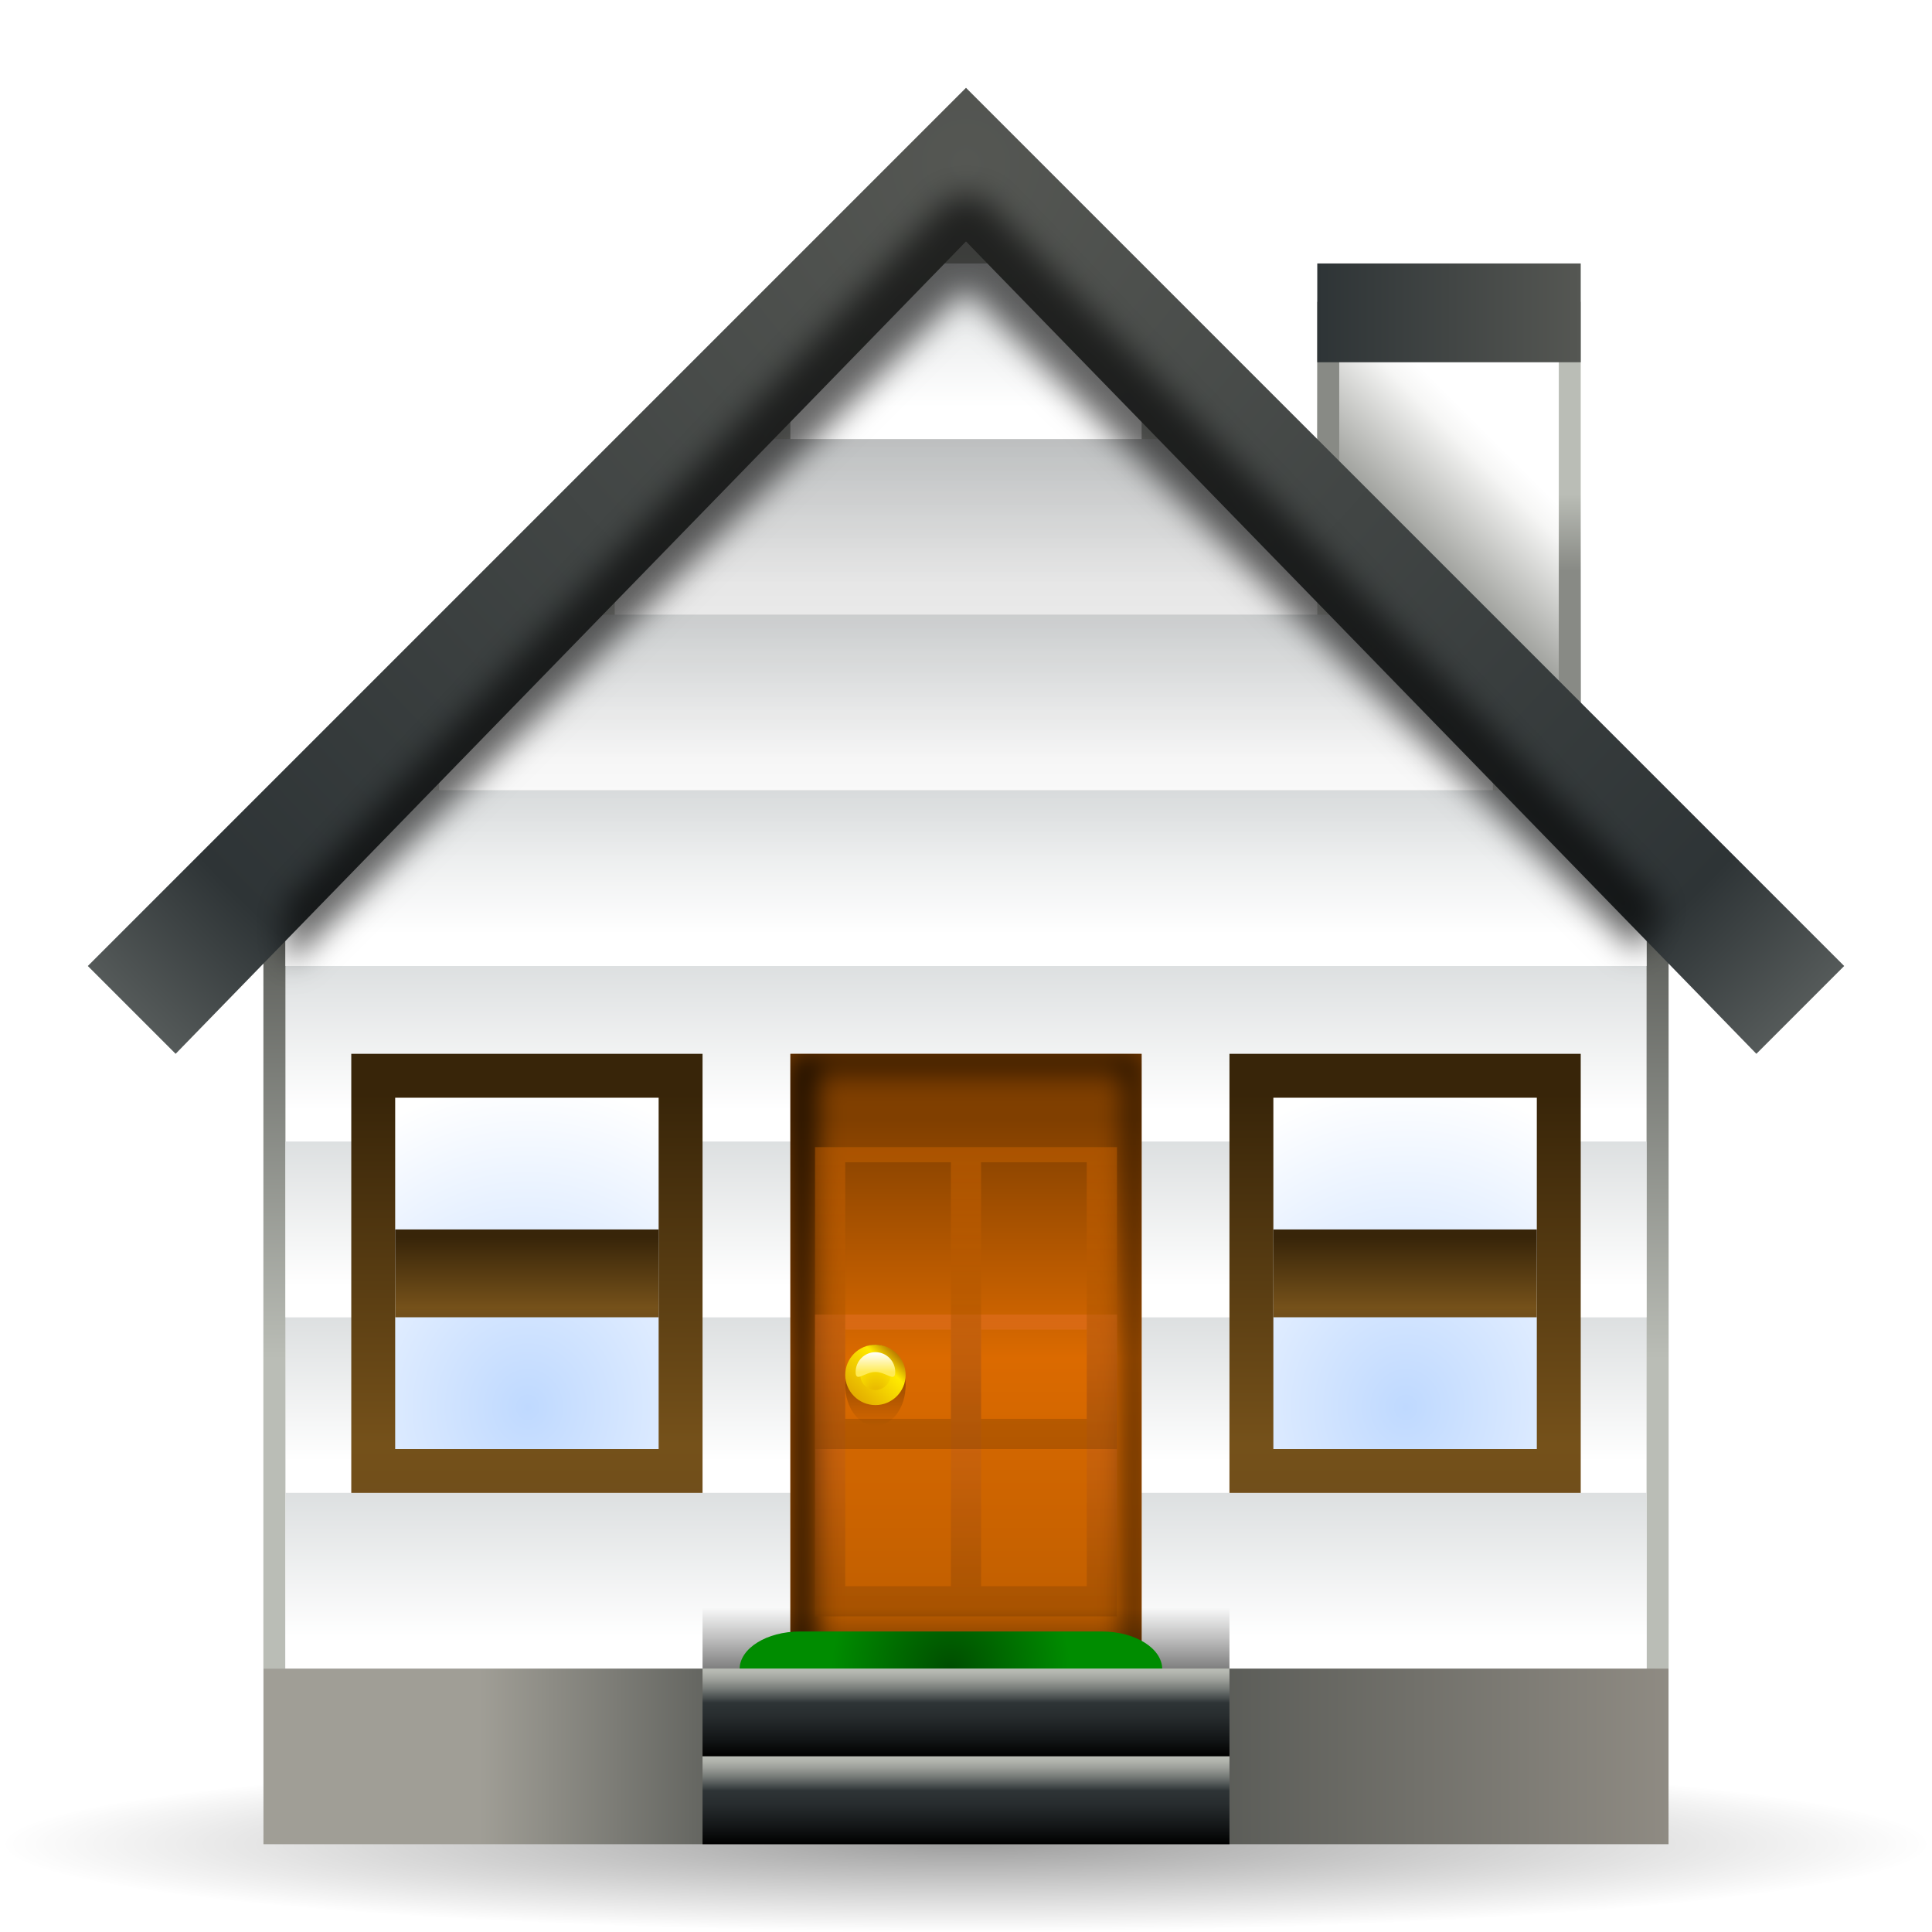
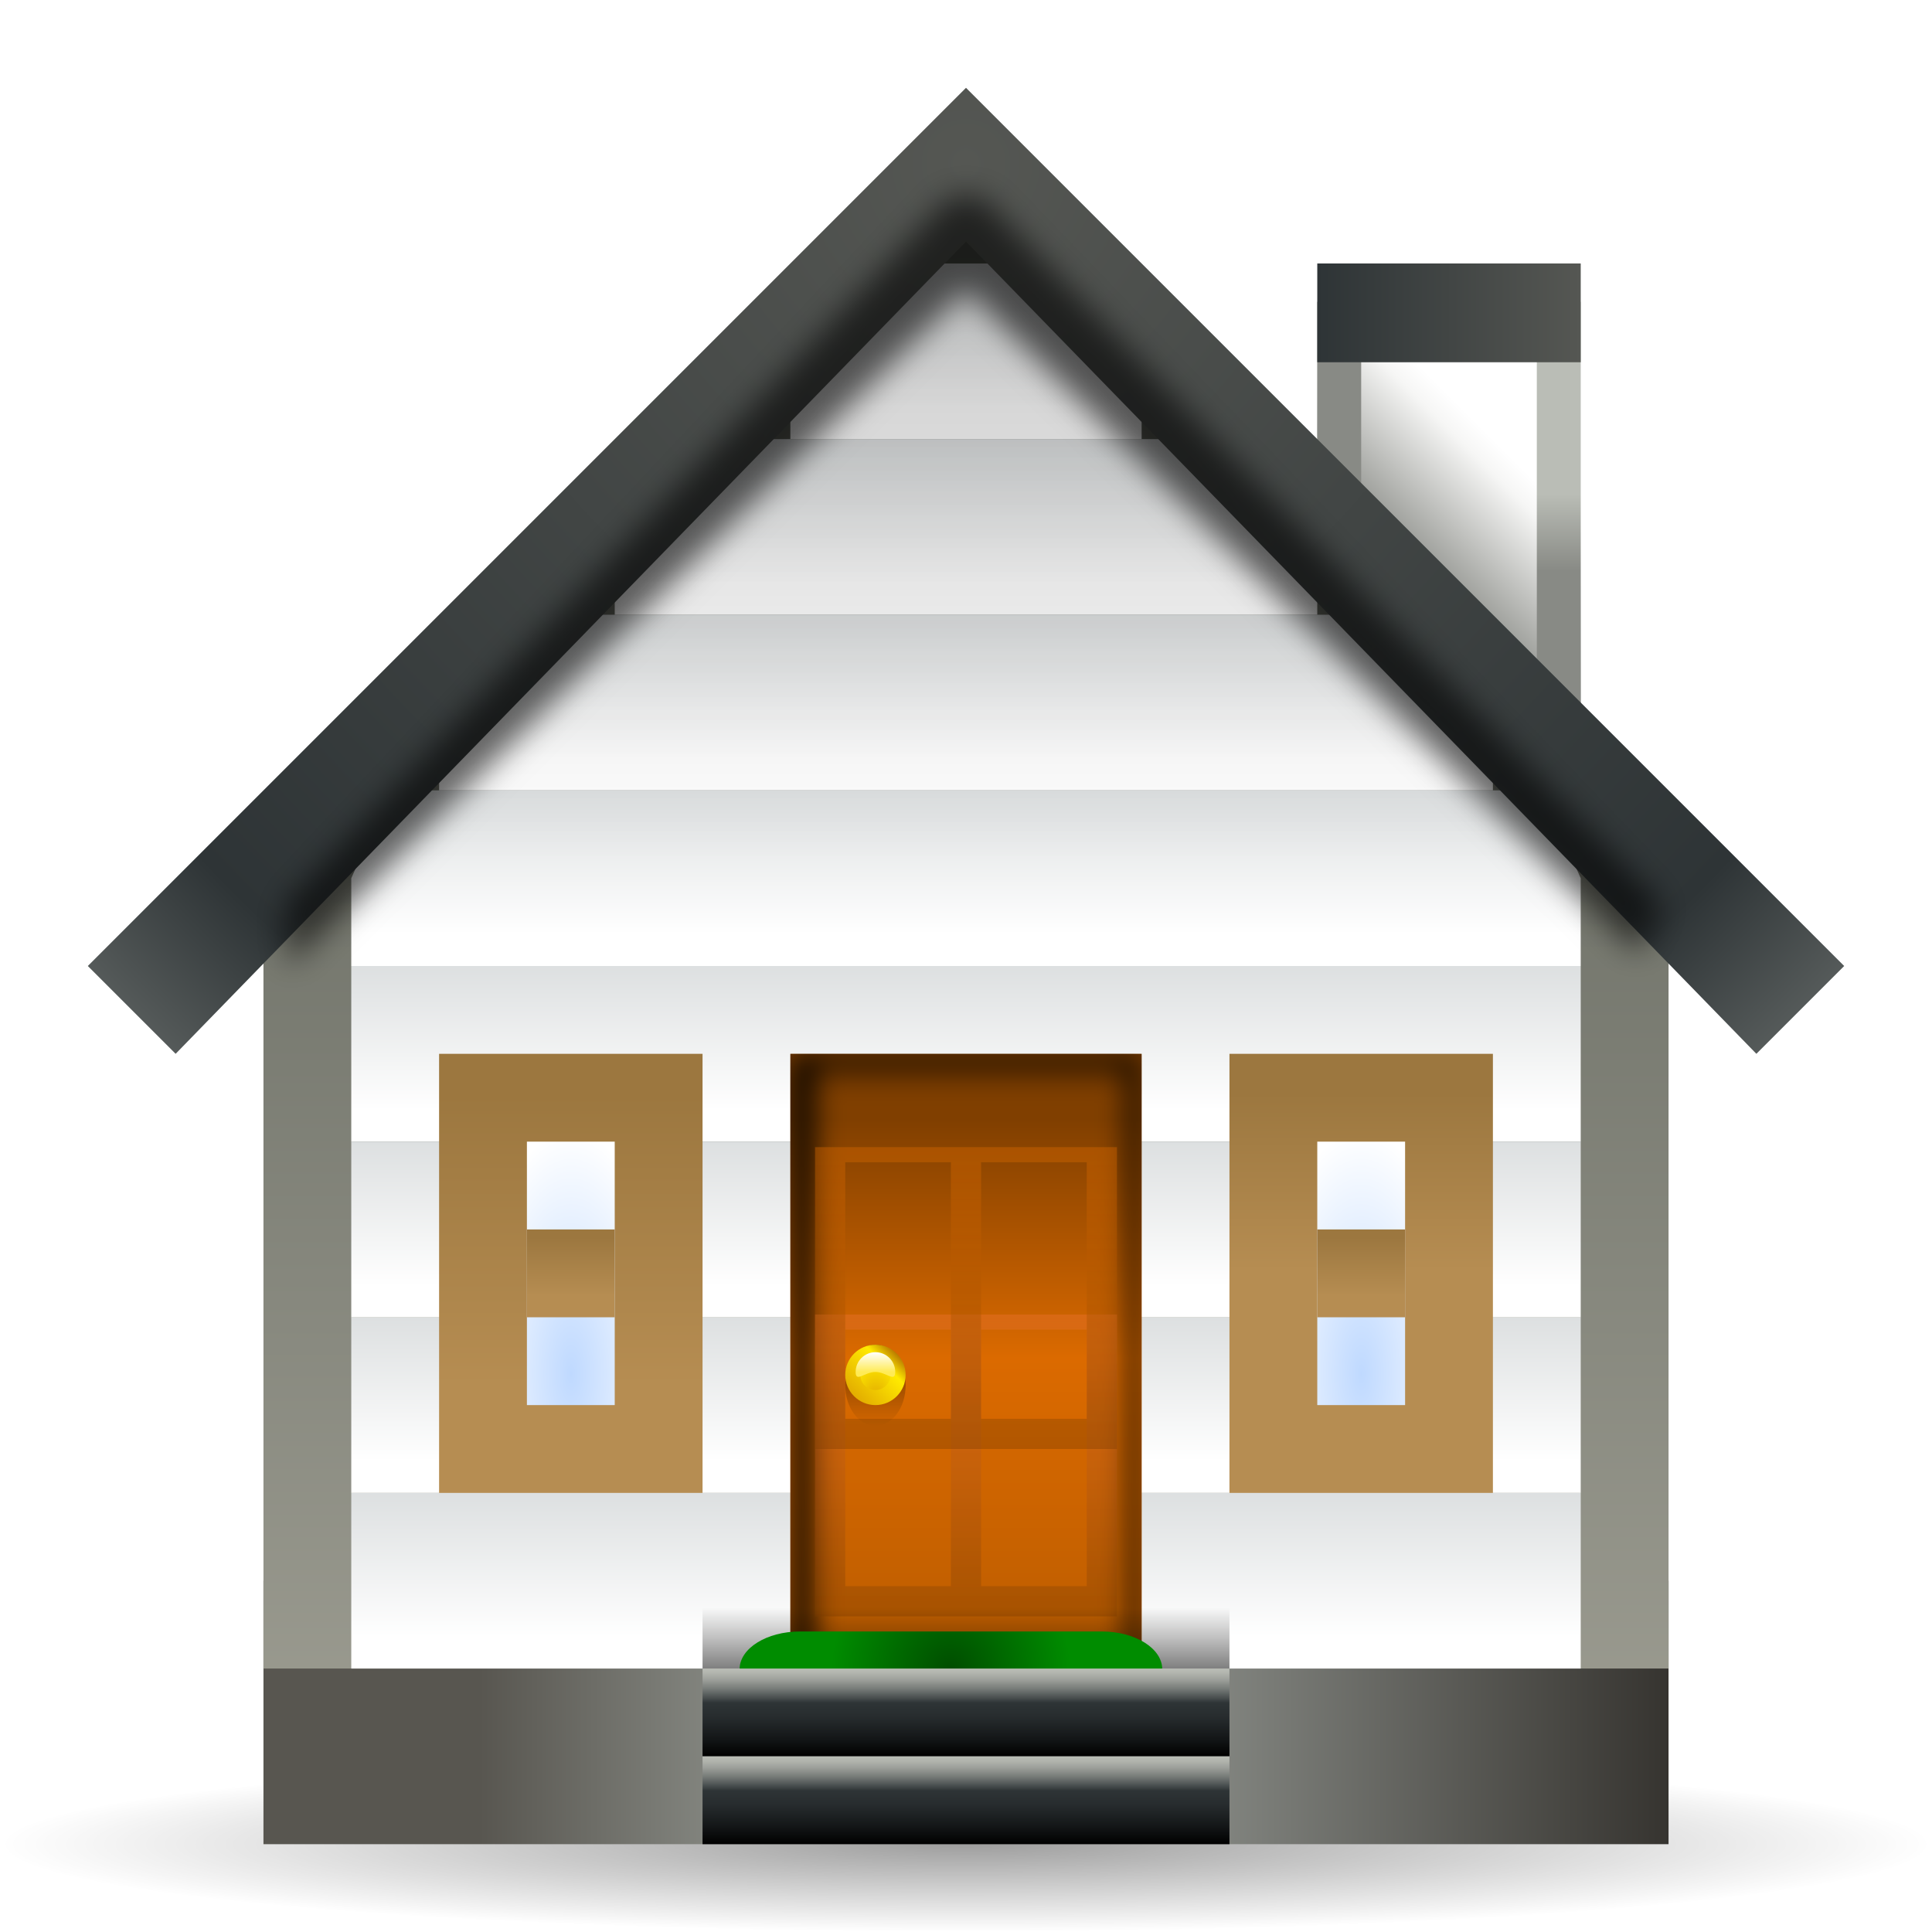
<svg xmlns="http://www.w3.org/2000/svg" xmlns:xlink="http://www.w3.org/1999/xlink" width="88" height="88" id="svg2537" version="1.0">
  <defs id="defs2539">
+     <linearGradient id="linearGradient4739" gradientUnits="userSpaceOnUse" x1="95.5" y1="-22.167" x2="95.5" y2="19.833">
+       <stop offset="0.006" style="stop-color:#9c773f;stop-opacity:1;" id="stop4741" />
+       <stop offset="0.449" style="stop-color:#b68d52;stop-opacity:1;" id="stop4743" />
+     </linearGradient>
+     <linearGradient xlink:href="#linearGradient4739" id="linearGradient4745" gradientUnits="userSpaceOnUse" gradientTransform="matrix(0.8333333,0,0,1,-30.91905,72.5)" x1="31.5" y1="-22.167" x2="31.5" y2="19.833" />
    <radialGradient xlink:href="#linearGradient3291" id="radialGradient1880" gradientUnits="userSpaceOnUse" gradientTransform="matrix(0.688444,0,0,6.2585757e-2,1.25e-5,76.75821)" cx="63.912" cy="115.709" fx="63.912" fy="115.709" r="63.912" />
    <linearGradient y2="19.5" x2="63.501" y1="23.5" x1="63.501" gradientUnits="userSpaceOnUse" id="linearGradient15212">
      <stop id="stop15214" style="stop-color:#000000" offset="0" />
      <stop id="stop15216" style="stop-color:#131617" offset="0.199" />
      <stop id="stop15218" style="stop-color:#272C2E" offset="0.451" />
      <stop id="stop15220" style="stop-color:#2E3436" offset="0.61" />
      <stop id="stop15222" style="stop-color:#414748" offset="0.649" />
      <stop id="stop15224" style="stop-color:#757A77" offset="0.766" />
      <stop id="stop15226" style="stop-color:#9B9E99" offset="0.867" />
      <stop id="stop15228" style="stop-color:#B2B5AE" offset="0.949" />
      <stop id="stop15230" style="stop-color:#BABDB6" offset="1" />
    </linearGradient>
    <radialGradient gradientUnits="userSpaceOnUse" gradientTransform="matrix(0.8982,0,0,0.9091,0.5883,0.2105)" r="20.351" cy="-3.394" cx="34.463" id="radialGradient14444">
      <stop id="stop14446" style="stop-color:#BFD9FF" offset="0" />
      <stop id="stop14448" style="stop-color:#FFFFFF" offset="1" />
    </radialGradient>
    <linearGradient y2="19.833" x2="95.5" y1="-22.167" x1="95.5" gradientUnits="userSpaceOnUse" id="linearGradient13674">
      <stop id="stop13676" style="stop-color:#382509" offset="0.006" />
      <stop id="stop13678" style="stop-color:#75511A" offset="0.538" />
      <stop id="stop13680" style="stop-color:#57401E" offset="1" />
    </linearGradient>
    <linearGradient y2="6.949" x2="63.501" y1="15.843" x1="63.501" gradientUnits="userSpaceOnUse" id="linearGradient10239">
      <stop id="stop10241" style="stop-color:#FFFFFF" offset="0.2" />
      <stop id="stop10243" style="stop-color:#daddde;stop-opacity:1;" offset="1" />
    </linearGradient>
    <linearGradient id="linearGradient3291">
      <stop style="stop-color:black;stop-opacity:1" offset="0" id="stop3293" />
      <stop style="stop-color:black;stop-opacity:0" offset="1" id="stop3295" />
    </linearGradient>
    <radialGradient id="polygon20640_1_" cx="63.5" cy="-88.5" r="106" gradientUnits="userSpaceOnUse">
      <stop offset="0" style="stop-color:#555753" id="stop374" />
      <stop offset="0.645" style="stop-color:#2E3436" id="stop376" />
      <stop offset="1" style="stop-color:#BABDB6" id="stop378" />
    </radialGradient>
    <linearGradient id="XMLID_39_" gradientUnits="userSpaceOnUse" x1="57.5" y1="-4.007" x2="57.5" y2="-2.695">
      <stop offset="0" style="stop-color:#FFFFFF" id="stop367" />
      <stop offset="1" style="stop-color:#FFEB55" id="stop369" />
    </linearGradient>
    <radialGradient id="XMLID_38_" cx="57.5" cy="-2.5" r="2" fx="57.5" fy="-1" gradientUnits="userSpaceOnUse">
      <stop offset="0" style="stop-color:#E3AD00" id="stop358" />
      <stop offset="0.728" style="stop-color:#FFEA00" id="stop360" />
      <stop offset="1" style="stop-color:#BA7C00" id="stop362" />
    </radialGradient>
    <linearGradient id="XMLID_37_" gradientUnits="userSpaceOnUse" x1="55.578" y1="-2.421" x2="59.578" y2="-2.421" gradientTransform="matrix(0.7071,-0.7071,0.7071,0.7071,18.4979,39.9256)">
      <stop offset="0" style="stop-color:#E3AD00" id="stop349" />
      <stop offset="0.728" style="stop-color:#FFEA00" id="stop351" />
      <stop offset="1" style="stop-color:#BA7C00" id="stop353" />
    </linearGradient>
    <linearGradient gradientTransform="matrix(-1,0,0,1,137,0)" y2="-0.501" x2="68.5" y1="-20.501" x1="68.5" gradientUnits="userSpaceOnUse" id="XMLID_35_">
      <stop id="stop335" style="stop-color:#DB6A00" offset="0" />
      <stop id="stop337" style="stop-color:#803F00" offset="1" />
    </linearGradient>
    <linearGradient y2="-0.5" x2="58.5" y1="-20.5" x1="58.5" gradientUnits="userSpaceOnUse" id="XMLID_34_">
      <stop id="stop326" style="stop-color:#DB6A00" offset="0" />
      <stop id="stop328" style="stop-color:#803F00" offset="1" />
    </linearGradient>
    <radialGradient id="XMLID_23_" cx="62.5" cy="17" r="10.056" gradientUnits="userSpaceOnUse">
      <stop offset="0" style="stop-color:#004D00" id="stop207" />
      <stop offset="0.787" style="stop-color:#008C00" id="stop209" />
    </radialGradient>
    <linearGradient id="XMLID_22_" gradientUnits="userSpaceOnUse" x1="63.499" y1="11.5" x2="63.499" y2="15.5">
      <stop offset="0" style="stop-color:#000000;stop-opacity:0;" id="stop200" />
      <stop offset="1" style="stop-color:#000000" id="stop202" />
    </linearGradient>
    <linearGradient gradientTransform="matrix(-1,0,0,1,137,0)" y2="13.499" x2="68.5" y1="-6.501" x1="68.5" gradientUnits="userSpaceOnUse" id="XMLID_21_">
      <stop id="stop193" style="stop-color:#EC7331" offset="0" />
      <stop id="stop195" style="stop-color:#803F00" offset="1" />
    </linearGradient>
    <linearGradient y2="13.5" x2="58.5" y1="-6.5" x1="58.5" gradientUnits="userSpaceOnUse" id="XMLID_20_">
      <stop id="stop184" style="stop-color:#EC7331" offset="0" />
      <stop id="stop186" style="stop-color:#803F00" offset="1" />
    </linearGradient>
    <linearGradient id="XMLID_19_" gradientUnits="userSpaceOnUse" x1="51.168" y1="-30.393" x2="84.262" y2="33.726">
      <stop offset="0.154" style="stop-color:#B3925D" id="stop175" />
      <stop offset="1" style="stop-color:#8F6B32" id="stop177" />
    </linearGradient>
    <filter id="AI_Sfocatura_1">
      <feGaussianBlur stdDeviation="1" id="feGaussianBlur5" />
    </filter>
    <linearGradient id="rect20683_1_" gradientUnits="userSpaceOnUse" x1="369.545" y1="-491.397" x2="369.545" y2="-426.698" gradientTransform="matrix(1.2648,0,0,-0.9239,-403.9008,-441.0036)">
      <stop offset="0" style="stop-color:#BF5E00" id="stop163" />
      <stop offset="0.296" style="stop-color:#DB6A00" id="stop165" />
      <stop offset="0.556" style="stop-color:#803F00" id="stop167" />
    </linearGradient>
    <linearGradient y2="18.881" x2="16" y1="-35.598" x1="16" gradientUnits="userSpaceOnUse" id="XMLID_5_">
      <stop id="stop64" style="stop-color:#555753" offset="0" />
      <stop id="stop66" style="stop-color:#BABDB6" offset="0.562" />
    </linearGradient>
    <linearGradient y2="18.881" x2="111" y1="-35.598" x1="111" gradientUnits="userSpaceOnUse" id="XMLID_4_">
      <stop id="stop57" style="stop-color:#555753" offset="0" />
      <stop id="stop59" style="stop-color:#BABDB6" offset="0.562" />
    </linearGradient>
    <linearGradient id="path20667_1_" gradientUnits="userSpaceOnUse" x1="354.475" y1="-464.609" x2="354.475" y2="-357.878" gradientTransform="matrix(1,0,0,-1,-290.9746,-445)">
-       <stop offset="0" style="stop-color:#FFFFFF" id="stop47" />
-       <stop offset="0.13" style="stop-color:#F6F6F5" id="stop49" />
-       <stop offset="1" style="stop-color:#BABDB6" id="stop51" />
+       <stop offset="0" style="stop-color:#9c9c91;stop-opacity:1;" id="stop49" />
+       <stop offset="1" style="stop-color:#51554d;stop-opacity:1;" id="stop51" />
    </linearGradient>
    <linearGradient id="rect20638_7_" gradientUnits="userSpaceOnUse" x1="103.5" y1="-74.5" x2="87.5" y2="-74.5">
      <stop offset="0" style="stop-color:#555753" id="stop41" />
      <stop offset="1" style="stop-color:#2E3436" id="stop43" />
    </linearGradient>
    <linearGradient id="rect20638_6_" gradientUnits="userSpaceOnUse" x1="88" y1="-61.228" x2="88" y2="-66.318">
      <stop offset="0.13" style="stop-color:#888A85" id="stop35" />
      <stop offset="1" style="stop-color:#888A85" id="stop37" />
    </linearGradient>
    <linearGradient id="rect20638_5_" gradientUnits="userSpaceOnUse" x1="103" y1="-63.772" x2="103" y2="-58.681">
      <stop offset="0" style="stop-color:#BABDB6" id="stop29" />
      <stop offset="1" style="stop-color:#888A85" id="stop31" />
    </linearGradient>
    <linearGradient id="rect20638_1_" gradientUnits="userSpaceOnUse" x1="98.5" y1="-65.5" x2="90.5" y2="-57.5">
      <stop offset="0" style="stop-color:#FFFFFF" id="stop19" />
      <stop offset="0.13" style="stop-color:#F6F6F5" id="stop21" />
      <stop offset="0.834" style="stop-color:#888A85" id="stop23" />
      <stop offset="0.917" style="stop-color:#555753" id="stop25" />
    </linearGradient>
    <linearGradient id="XMLID_2_" gradientUnits="userSpaceOnUse" x1="15.5" y1="-28.5" x2="111.5" y2="-28.5">
-       <stop offset="0.154" style="stop-color:#a09e96;stop-opacity:1;" id="stop8" />
-       <stop offset="0.355" style="stop-color:#555753" id="stop10" />
-       <stop offset="0.645" style="stop-color:#555753" id="stop12" />
-       <stop offset="1" style="stop-color:#8f8b83;stop-opacity:1;" id="stop14" />
+       <stop offset="0.154" style="stop-color:#585650;stop-opacity:1;" id="stop8" />
+       <stop offset="0.355" style="stop-color:#8c8f89;stop-opacity:1;" id="stop10" />
+       <stop offset="0.645" style="stop-color:#8a8d88;stop-opacity:1;" id="stop12" />
+       <stop offset="1" style="stop-color:#363430;stop-opacity:1;" id="stop14" />
    </linearGradient>
    <linearGradient xlink:href="#XMLID_18_" id="linearGradient5271" gradientUnits="userSpaceOnUse" x1="63.499" y1="-96.5" x2="63.499" y2="21.5" gradientTransform="translate(0.5,96.5)" />
    <linearGradient xlink:href="#XMLID_20_" id="linearGradient2803" gradientUnits="userSpaceOnUse" x1="58.5" y1="-6.5" x2="58.5" y2="13.5" />
    <linearGradient xlink:href="#XMLID_21_" id="linearGradient2805" gradientUnits="userSpaceOnUse" gradientTransform="matrix(-1,0,0,1,137,0)" x1="68.5" y1="-6.501" x2="68.5" y2="13.499" />
    <linearGradient xlink:href="#XMLID_34_" id="linearGradient2832" gradientUnits="userSpaceOnUse" x1="58.5" y1="-20.5" x2="58.5" y2="-0.5" />
    <linearGradient xlink:href="#XMLID_35_" id="linearGradient2834" gradientUnits="userSpaceOnUse" gradientTransform="matrix(-1,0,0,1,137,0)" x1="68.5" y1="-20.501" x2="68.5" y2="-0.501" />
    <radialGradient xlink:href="#polygon20640_1_" id="radialGradient2846" gradientUnits="userSpaceOnUse" cx="63.5" cy="-85.672" r="106" fx="63.5" fy="-85.672" />
    <linearGradient xlink:href="#linearGradient3291" id="linearGradient2852" gradientUnits="userSpaceOnUse" gradientTransform="matrix(0.6875,0,0,0.6875,0.34375,66.34375)" x1="63.499" y1="-96.5" x2="63.499" y2="-39.5" />
-     <radialGradient xlink:href="#radialGradient14444" id="radialGradient2889" gradientUnits="userSpaceOnUse" gradientTransform="matrix(0.67365,0,0,0.72728,0.8162251,66.5684)" cx="34.463" cy="-3.394" r="20.351" />
-     <linearGradient xlink:href="#linearGradient13674" id="linearGradient2892" gradientUnits="userSpaceOnUse" gradientTransform="matrix(0.6666667,0,0,0.7142857,3,65.5)" x1="31.5" y1="-22.167" x2="31.5" y2="19.833" />
+     <radialGradient xlink:href="#radialGradient14444" id="radialGradient2889" gradientUnits="userSpaceOnUse" gradientTransform="matrix(0.22455,0,0,0.54546,18.27208,64.4263)" cx="34.463" cy="-3.394" r="20.351" />
+     <linearGradient xlink:href="#linearGradient4739" id="linearGradient2892" gradientUnits="userSpaceOnUse" gradientTransform="matrix(0.5,0,0,0.7142857,10.25,65.5)" x1="31.5" y1="-22.167" x2="31.5" y2="19.833" />
    <linearGradient xlink:href="#linearGradient15212" id="linearGradient2895" gradientUnits="userSpaceOnUse" gradientTransform="matrix(0.6,0,0,1,5.9,60.5)" x1="63.501" y1="23.5" x2="63.501" y2="19.5" />
    <linearGradient xlink:href="#linearGradient15212" id="linearGradient2898" gradientUnits="userSpaceOnUse" gradientTransform="matrix(0.6666667,0,0,1,1.666667,60.5)" x1="63.501" y1="19.5" x2="63.501" y2="15.5" />
    <radialGradient xlink:href="#XMLID_23_" id="radialGradient2901" gradientUnits="userSpaceOnUse" gradientTransform="matrix(0.6875,0,0,0.6875,0.34375,64.34375)" cx="62.5" cy="17" r="10.056" />
    <linearGradient xlink:href="#linearGradient3291" id="linearGradient2904" gradientUnits="userSpaceOnUse" gradientTransform="matrix(0.7058824,0,0,0.6875,-0.8235294,65.34375)" x1="67.742" y1="15.5" x2="67.742" y2="11.484" />
    <linearGradient xlink:href="#rect20683_1_" id="linearGradient2920" gradientUnits="userSpaceOnUse" gradientTransform="matrix(0.8432,0,0,-0.6467301,-267.6005,-243.5525)" x1="369.545" y1="-491.397" x2="369.545" y2="-426.698" />
-     <linearGradient xlink:href="#linearGradient10239" id="linearGradient2956" gradientUnits="userSpaceOnUse" gradientTransform="matrix(0.6595745,0,0,1,2.117021,60.5)" x1="63.501" y1="15.843" x2="63.501" y2="6.949" />
+     <linearGradient xlink:href="#linearGradient10239" id="linearGradient2956" gradientUnits="userSpaceOnUse" gradientTransform="matrix(0.5957447,0,0,1,6.170213,60.5)" x1="63.501" y1="15.843" x2="63.501" y2="6.949" />
    <linearGradient xlink:href="#rect20638_7_" id="linearGradient2971" gradientUnits="userSpaceOnUse" gradientTransform="matrix(0.75,0,0,1.125,-5.625,98.0625)" x1="103.5" y1="-74.5" x2="87.5" y2="-74.5" />
-     <linearGradient xlink:href="#rect20638_6_" id="linearGradient2974" gradientUnits="userSpaceOnUse" gradientTransform="matrix(1,0,0,0.6875,-27.5,66.34375)" x1="88" y1="-61.228" x2="88" y2="-66.318" />
-     <linearGradient xlink:href="#rect20638_5_" id="linearGradient2977" gradientUnits="userSpaceOnUse" gradientTransform="matrix(1,0,0,0.6875,-31.5,66.34375)" x1="103" y1="-63.772" x2="103" y2="-58.681" />
+     <linearGradient xlink:href="#rect20638_6_" id="linearGradient2974" gradientUnits="userSpaceOnUse" gradientTransform="matrix(2,0,0,0.6875,-115,66.34375)" x1="88" y1="-61.228" x2="88" y2="-66.318" />
+     <linearGradient xlink:href="#rect20638_5_" id="linearGradient2977" gradientUnits="userSpaceOnUse" gradientTransform="matrix(2,0,0,0.6875,-135,66.34375)" x1="103" y1="-63.772" x2="103" y2="-58.681" />
    <linearGradient xlink:href="#rect20638_1_" id="linearGradient2980" gradientUnits="userSpaceOnUse" gradientTransform="matrix(0.75,0,0,0.75,-5.625,69.375)" x1="98.5" y1="-65.5" x2="90.5" y2="-57.5" />
    <linearGradient xlink:href="#XMLID_2_" id="linearGradient2983" gradientUnits="userSpaceOnUse" x1="15.5" y1="-28.5" x2="111.5" y2="-28.5" />
    <linearGradient y2="18.881" x2="111" y1="-35.598" x1="111" gradientUnits="userSpaceOnUse" id="linearGradient2789">
      <stop id="stop2791" style="stop-color:#555753" offset="0" />
      <stop id="stop2793" style="stop-color:#BABDB6" offset="0.562" />
    </linearGradient>
    <linearGradient y2="18.881" x2="16" y1="-35.598" x1="16" gradientUnits="userSpaceOnUse" id="linearGradient2796">
      <stop id="stop2798" style="stop-color:#555753" offset="0" />
      <stop id="stop2800" style="stop-color:#BABDB6" offset="0.562" />
    </linearGradient>
-     <linearGradient xlink:href="#XMLID_5_" id="linearGradient2992" gradientUnits="userSpaceOnUse" x1="16" y1="-35.598" x2="16" y2="18.881" gradientTransform="matrix(1,0,0,0.6875,-3.5,65.34375)" />
    <linearGradient xlink:href="#path20667_1_" id="linearGradient2998" gradientUnits="userSpaceOnUse" gradientTransform="matrix(0.6666667,0,0,-0.6875,-192.3164,-239.5938)" x1="354.475" y1="-464.609" x2="354.475" y2="-357.878" />
-     <linearGradient xlink:href="#XMLID_4_" id="linearGradient3001" gradientUnits="userSpaceOnUse" x1="111" y1="-35.598" x2="111" y2="18.881" gradientTransform="matrix(1,0,0,0.6875,-35.5,65.34375)" />
-     <linearGradient xlink:href="#linearGradient10239" id="linearGradient3016" gradientUnits="userSpaceOnUse" gradientTransform="matrix(0.6595745,0,0,1,2.117021,52.5)" x1="63.501" y1="15.843" x2="63.501" y2="6.949" />
-     <linearGradient xlink:href="#linearGradient10239" id="linearGradient3020" gradientUnits="userSpaceOnUse" gradientTransform="matrix(0.6595745,0,0,1,2.117021,44.5)" x1="63.501" y1="15.843" x2="63.501" y2="6.949" />
-     <linearGradient xlink:href="#linearGradient10239" id="linearGradient3024" gradientUnits="userSpaceOnUse" gradientTransform="matrix(0.6595745,0,0,1,2.117021,36.5)" x1="63.501" y1="15.843" x2="63.501" y2="6.949" />
+     <linearGradient xlink:href="#linearGradient10239" id="linearGradient3016" gradientUnits="userSpaceOnUse" gradientTransform="matrix(0.5957447,0,0,1,6.170213,52.5)" x1="63.501" y1="15.843" x2="63.501" y2="6.949" />
+     <linearGradient xlink:href="#linearGradient10239" id="linearGradient3020" gradientUnits="userSpaceOnUse" gradientTransform="matrix(0.5957447,0,0,1,6.170213,44.5)" x1="63.501" y1="15.843" x2="63.501" y2="6.949" />
+     <linearGradient xlink:href="#linearGradient10239" id="linearGradient3024" gradientUnits="userSpaceOnUse" gradientTransform="matrix(0.5957447,0,0,1,6.170213,36.5)" x1="63.501" y1="15.843" x2="63.501" y2="6.949" />
    <clipPath clipPathUnits="userSpaceOnUse" id="clipPath3030">
      <rect height="40" width="25" y="-24.5" x="51.5" id="rect3032" style="fill:url(#linearGradient3034)" />
    </clipPath>
    <linearGradient xlink:href="#rect20683_1_" id="linearGradient3034" gradientUnits="userSpaceOnUse" gradientTransform="matrix(1.3175,0,0,-0.9239001,-422.8758,-441.0036)" x1="369.545" y1="-491.397" x2="369.545" y2="-426.698" />
    <linearGradient xlink:href="#linearGradient3291" id="linearGradient3042" gradientUnits="userSpaceOnUse" x1="57.5" y1="-4.5" x2="57.5" y2="0.876" />
    <linearGradient xlink:href="#XMLID_37_" id="linearGradient3044" gradientUnits="userSpaceOnUse" gradientTransform="matrix(0.7071,-0.7071,0.7071,0.7071,18.4979,39.9256)" x1="55.578" y1="-2.421" x2="59.578" y2="-2.421" />
    <radialGradient xlink:href="#XMLID_38_" id="radialGradient3046" gradientUnits="userSpaceOnUse" cx="57.5" cy="-2.5" fx="57.5" fy="-1" r="2" />
    <linearGradient xlink:href="#XMLID_39_" id="linearGradient3048" gradientUnits="userSpaceOnUse" gradientTransform="matrix(0.6875,0,0,0.6875,0.34375,66.34375)" x1="57.5" y1="-4.007" x2="57.5" y2="-2.695" />
-     <linearGradient xlink:href="#linearGradient10239" id="linearGradient3052" gradientUnits="userSpaceOnUse" gradientTransform="matrix(0.6666667,0,0,1,1.666666,76.5)" x1="63.501" y1="-32.158" x2="63.501" y2="-41.052" />
+     <linearGradient xlink:href="#linearGradient10239" id="linearGradient3052" gradientUnits="userSpaceOnUse" gradientTransform="matrix(0.6021506,0,0,1,5.76344,76.5)" x1="63.501" y1="-32.158" x2="63.501" y2="-41.052" />
    <linearGradient xlink:href="#linearGradient10239" id="linearGradient3057" gradientUnits="userSpaceOnUse" gradientTransform="matrix(0.5161291,0,0,1,11.22581,68.5)" x1="63.501" y1="-32.158" x2="63.501" y2="-41.052" />
    <linearGradient xlink:href="#linearGradient10239" id="linearGradient3062" gradientUnits="userSpaceOnUse" gradientTransform="matrix(0.3440861,0,0,1,22.15054,60.5)" x1="63.501" y1="-32.158" x2="63.501" y2="-41.052" />
    <linearGradient xlink:href="#linearGradient10239" id="linearGradient3066" gradientUnits="userSpaceOnUse" gradientTransform="matrix(0.1720431,0,0,1,33.07527,52.5)" x1="63.501" y1="-32.158" x2="63.501" y2="-41.052" />
-     <linearGradient xlink:href="#linearGradient13674" id="linearGradient3076" gradientUnits="userSpaceOnUse" gradientTransform="matrix(1,0,0,0.6,-37.5,-17.7)" x1="93.833" y1="-10.5" x2="99.833" y2="-10.5" />
-     <linearGradient xlink:href="#linearGradient13674" id="linearGradient3084" gradientUnits="userSpaceOnUse" gradientTransform="matrix(0.6666667,0,0,0.7142857,43,65.5)" x1="31.5" y1="-22.167" x2="31.5" y2="19.833" />
-     <radialGradient xlink:href="#radialGradient14444" id="radialGradient3086" gradientUnits="userSpaceOnUse" gradientTransform="matrix(0.67365,0,0,0.72728,40.81623,66.5684)" cx="34.463" cy="-3.394" r="20.351" />
-     <linearGradient xlink:href="#linearGradient13674" id="linearGradient3088" gradientUnits="userSpaceOnUse" gradientTransform="matrix(1,0,0,0.6,-37.5,-57.7)" x1="93.833" y1="-10.5" x2="99.833" y2="-10.5" />
+     <linearGradient xlink:href="#linearGradient4739" id="linearGradient3076" gradientUnits="userSpaceOnUse" gradientTransform="matrix(1,0,0,0.2,-37.5,-23.9)" x1="93.833" y1="-10.5" x2="99.833" y2="-10.5" />
+     <linearGradient xlink:href="#linearGradient4739" id="linearGradient3084" gradientUnits="userSpaceOnUse" gradientTransform="matrix(0.5,0,0,0.7142857,46.25,65.5)" x1="31.5" y1="-22.167" x2="31.5" y2="3.5" />
+     <radialGradient xlink:href="#radialGradient14444" id="radialGradient3086" gradientUnits="userSpaceOnUse" gradientTransform="matrix(0.22455,0,0,0.54546,54.27208,64.4263)" cx="34.463" cy="-3.394" r="20.351" />
+     <linearGradient xlink:href="#linearGradient4739" id="linearGradient3088" gradientUnits="userSpaceOnUse" gradientTransform="matrix(1,0,0,0.2,-37.5,-59.9)" x1="93.833" y1="-10.5" x2="99.833" y2="-10.5" />
  </defs>
  <g id="layer1">
    <path id="path4416" style="opacity:0.381;fill:url(#radialGradient1880);fill-opacity:1;fill-rule:nonzero;stroke:none;stroke-width:0;stroke-linecap:round;stroke-linejoin:round;stroke-miterlimit:4;stroke-dasharray:none;stroke-dashoffset:4;stroke-opacity:1" d="M 88,84 C 88,86.209 68.301,88 44,88 C 19.699,88 2.25e-05,86.209 2.25e-05,84 C 2.25e-05,81.791 19.699,80 44,80 C 68.301,80 88,81.791 88,84 L 88,84 z" />
-     <path transform="matrix(0.6666667,0,0,0.6875,1.666666,66.34375)" style="fill:url(#linearGradient2983)" d="M 15.5,-32.5 L 63.5,-80.5 L 111.5,-32.5 L 111.5,25.682 L 15.5,25.682 L 15.5,-32.5 z" id="polygon16" />
+     <path transform="matrix(0.6666667,0,0,0.6875,1.666666,66.34375)" style="fill:url(#linearGradient2983)" d="M 15.5,8.227 L 111.5,8.227 L 111.5,25.682 L 15.5,25.682 L 15.5,8.227 z" id="polygon16" />
    <rect style="fill:url(#linearGradient2980)" id="rect20638" x="60" y="12" width="12" height="21" />
-     <rect style="fill:url(#linearGradient2977)" id="rect20638_4_" x="71" y="13.75" width="1" height="19.25" />
-     <rect style="fill:url(#linearGradient2974)" id="rect20638_3_" x="60" y="13.75" width="1" height="19.25" />
+     <rect style="fill:url(#linearGradient2977)" id="rect20638_4_" x="70" y="13.75" width="2" height="19.25" />
+     <rect style="fill:url(#linearGradient2974)" id="rect20638_3_" x="60" y="13.75" width="2" height="19.25" />
    <rect style="fill:url(#linearGradient2971)" id="rect20638_2_" x="60" y="12" width="12" height="4.5" />
    <path style="fill:url(#linearGradient2998)" d="M 12,42 L 12,76 L 76,76 L 76,42 L 43.708,9 L 12,42 z" id="path20667" />
    <path id="path3055" d="M 23.548,28 L 62.452,28 L 68,32 L 68,36 L 20,36 L 20,32 L 23.548,28 z" style="fill:url(#linearGradient3057);fill-opacity:1" />
-     <rect style="fill:url(#linearGradient3024);fill-opacity:1" x="13" y="44" width="62" height="8" id="rect3022" />
-     <rect id="rect3014" height="8" width="62" y="60" x="13" style="fill:url(#linearGradient3016);fill-opacity:1" />
-     <path style="fill:url(#linearGradient3001)" d="M 75,40.319 L 75,76 L 76,76 L 76,40.312 L 75,40.319 z" id="polygon61" />
-     <path style="fill:url(#linearGradient2992)" d="M 12,40.312 L 13,40.312 L 13,76 L 12,76 L 12,40.312 z" id="rect68" />
-     <rect style="fill:url(#linearGradient2956);fill-opacity:1" x="13" y="68" width="62" height="8" id="rect76" />
-     <path style="fill:url(#linearGradient3052);fill-opacity:1" d="M 15,36 L 73,36 L 75,40 L 75,44 L 13,44 L 13,40 L 15,36 z" id="rect118" />
+     <rect style="fill:url(#linearGradient3024);fill-opacity:1" x="16" y="44" width="56" height="8" id="rect3022" />
+     <rect id="rect3014" height="8" width="56" y="60" x="16" style="fill:url(#linearGradient3016);fill-opacity:1" />
+     <rect style="fill:url(#linearGradient2956);fill-opacity:1" x="16" y="68" width="56" height="8" id="rect76" />
+     <path style="fill:url(#linearGradient3052);fill-opacity:1" d="M 17.806,36 L 70.194,36 L 72,40 L 72,44 L 16,44 L 16,40 L 17.806,36 z" id="rect118" />
    <path style="fill:url(#linearGradient3062);fill-opacity:1" d="M 30.366,20 L 56.301,20 L 60,24 L 60,28 L 28,28 L 28,24 L 30.366,20 z" id="path3060" />
-     <rect id="rect3018" height="8" width="62" y="52" x="13" style="fill:url(#linearGradient3020);fill-opacity:1" />
+     <rect id="rect3018" height="8" width="56" y="52" x="16" style="fill:url(#linearGradient3020);fill-opacity:1" />
    <rect style="fill:url(#linearGradient2920)" id="rect20683" x="36" y="48" width="16" height="28" />
    <g style="filter:url(#AI_Sfocatura_1)" id="g170" transform="matrix(0.64,0,0,0.7,3.04,65.15)" clip-path="url(#clipPath3030)">
      <path d="M 51.5,-24.5 L 51.5,15.5 L 53.155,15.5 C 53.155,5.621 53.155,-21.746 53.155,-23.5 C 54.637,-23.5 74.017,-23.5 75.5,-23.5 C 75.5,-21.746 75.5,5.621 75.5,15.5 L 76.5,15.5 L 76.5,-24.5 L 51.5,-24.5 z" id="path172" />
    </g>
    <g style="opacity:0.4" id="g181" transform="matrix(0.6875,0,0,0.6875,0.34375,64.34375)">
      <linearGradient id="linearGradient2821" gradientUnits="userSpaceOnUse" x1="58.5" y1="-6.5" x2="58.5" y2="13.5">
        <stop offset="0" style="stop-color:#EC7331" id="stop2823" />
        <stop offset="1" style="stop-color:#803F00" id="stop2825" />
      </linearGradient>
      <path style="fill:url(#linearGradient2803)" d="M 53.5,-6.5 L 53.5,13.5 L 63.5,13.5 L 63.5,-6.5 L 53.5,-6.5 z M 62.5,-5.5 C 62.5,-4.574 62.5,10.574 62.5,11.5 C 61.645,11.5 56.355,11.5 55.5,11.5 C 55.5,10.574 55.5,-4.574 55.5,-5.5 C 56.355,-5.5 61.645,-5.5 62.5,-5.5 z" id="path188" />
    </g>
    <g style="opacity:0.4" id="g190" transform="matrix(0.6875,0,0,0.6875,0.34375,64.34375)">
      <linearGradient id="linearGradient2829" gradientUnits="userSpaceOnUse" x1="68.5" y1="-6.501" x2="68.5" y2="13.499" gradientTransform="matrix(-1,0,0,1,137,0)">
        <stop offset="0" style="stop-color:#EC7331" id="stop2831" />
        <stop offset="1" style="stop-color:#803F00" id="stop2833" />
      </linearGradient>
      <path style="fill:url(#linearGradient2805)" d="M 63.5,-6.5 L 63.5,13.5 L 73.5,13.5 L 73.5,-6.5 L 63.5,-6.5 z M 71.5,-5.5 C 71.5,-4.574 71.5,10.574 71.5,11.5 C 70.645,11.5 65.355,11.5 64.5,11.5 C 64.5,10.574 64.5,-4.574 64.5,-5.5 C 65.355,-5.5 70.645,-5.5 71.5,-5.5 z" id="path197" />
    </g>
    <rect id="rect7949" height="2.75" width="24" y="73.25" x="32" style="opacity:0.5;fill:url(#linearGradient2904);fill-opacity:1" />
    <path style="fill:url(#radialGradient2901)" d="M 33.688,76.031 C 33.688,75.082 34.919,74.312 36.438,74.312 L 50.188,74.312 C 51.706,74.312 52.938,75.082 52.938,76.031 L 52.938,76.031 C 52.938,76.981 51.706,77.75 50.188,77.75 L 36.438,77.75 C 34.919,77.75 33.688,76.981 33.688,76.031 L 33.688,76.031 z" id="path211" />
    <rect style="fill:url(#linearGradient2898);fill-opacity:1" x="32" y="76" width="24" height="4" id="rect232" />
    <rect style="fill:url(#linearGradient2895);fill-opacity:1" x="32" y="80" width="24" height="4" id="rect253" />
-     <rect style="fill:url(#linearGradient2892);fill-opacity:1" x="16" y="48" width="16" height="20" id="rect262" />
-     <rect style="fill:url(#radialGradient2889);fill-opacity:1" x="18" y="50" width="12" height="16" id="rect269" />
+     <rect style="fill:url(#linearGradient2892);fill-opacity:1" x="20" y="48" width="12" height="20" id="rect262" />
+     <rect style="fill:url(#radialGradient2889);fill-opacity:1" x="24" y="52" width="4" height="12" id="rect269" />
    <g style="opacity:0.4" id="g323" transform="matrix(0.6875,0,0,0.6875,0.34375,66.34375)">
      <linearGradient id="linearGradient2849" gradientUnits="userSpaceOnUse" x1="58.5" y1="-20.5" x2="58.5" y2="-0.5">
        <stop offset="0" style="stop-color:#DB6A00" id="stop2851" />
        <stop offset="1" style="stop-color:#803F00" id="stop2853" />
      </linearGradient>
      <path style="fill:url(#linearGradient2832)" d="M 53.5,-20.5 L 53.5,-0.5 L 63.5,-0.5 L 63.5,-20.5 L 53.5,-20.5 z M 62.5,-19.5 C 62.5,-18.574 62.5,-3.426 62.5,-2.5 C 61.645,-2.5 56.355,-2.5 55.5,-2.5 C 55.5,-3.426 55.5,-18.574 55.5,-19.5 C 56.355,-19.5 61.645,-19.5 62.5,-19.5 z" id="path330" />
    </g>
    <g style="opacity:0.4" id="g332" transform="matrix(0.6875,0,0,0.6875,0.34375,66.34375)">
      <linearGradient id="linearGradient2857" gradientUnits="userSpaceOnUse" x1="68.5" y1="-20.501" x2="68.5" y2="-0.501" gradientTransform="matrix(-1,0,0,1,137,0)">
        <stop offset="0" style="stop-color:#DB6A00" id="stop2859" />
        <stop offset="1" style="stop-color:#803F00" id="stop2861" />
      </linearGradient>
      <path style="fill:url(#linearGradient2834)" d="M 63.5,-20.5 L 63.5,-0.5 L 73.5,-0.5 L 73.5,-20.5 L 63.5,-20.5 z M 71.5,-19.5 C 71.5,-18.574 71.5,-3.426 71.5,-2.5 C 70.645,-2.5 65.355,-2.5 64.5,-2.5 C 64.5,-3.426 64.5,-18.574 64.5,-19.5 C 65.355,-19.5 70.645,-19.5 71.5,-19.5 z" id="path339" />
    </g>
    <g id="g3036" transform="translate(0,-2)">
      <ellipse style="opacity:0.5;fill:url(#linearGradient3042);fill-opacity:1" cx="57.5" cy="-1.812" rx="2" ry="2.688" id="ellipse4083" transform="matrix(0.6875,0,0,0.6875,0.34375,66.34375)" />
      <circle transform="matrix(0.6875,0,0,0.6875,0.34375,66.34375)" id="circle355" r="2" cy="-2.5" cx="57.5" style="fill:url(#linearGradient3044)" />
      <circle transform="matrix(0.6875,0,0,0.6875,0.34375,66.34375)" id="circle364" r="1" cy="-2.5" cx="57.5" style="fill:url(#radialGradient3046)" />
      <path id="path371" d="M 38.973,64.492 C 38.973,64.989 39.378,64.492 39.875,64.492 C 40.372,64.492 40.777,64.989 40.777,64.492 C 40.777,63.993 40.372,63.59 39.875,63.59 C 39.378,63.59 38.973,63.993 38.973,64.492 z" style="fill:url(#linearGradient3048)" />
    </g>
+     <path id="path3064" d="M 39.183,12 L 48.151,12 L 52,16 L 52,20 L 36,20 L 36,16 L 39.183,12 z" style="fill:url(#linearGradient3066);fill-opacity:1" />
    <path id="path5654" d="M 11,44 L 44,11 L 77,44 L 77,46.75 L 11,46.75 L 11,44 z" style="opacity:0.3;fill:url(#linearGradient2852);fill-opacity:1" />
-     <path id="path3064" d="M 39.183,12 L 48.151,12 L 52,16 L 52,20 L 36,20 L 36,16 L 39.183,12 z" style="fill:url(#linearGradient3066);fill-opacity:1" />
    <path transform="matrix(0.6875,0,0,0.6875,0.34375,66.34375)" style="fill:url(#radialGradient2846)" d="M 115.864,-26.682 L 63.5,-80.5 L 11.136,-26.682 L 5.318,-32.5 L 63.5,-90.682 L 121.682,-32.5 L 115.864,-26.682 z" id="polygon20640" />
    <g style="opacity:0.6;filter:url(#AI_Sfocatura_1)" id="g381" transform="matrix(0.6875,0,0,0.6875,20.34375,66.34375)">
      <path style="fill:#000000;fill-opacity:1;stroke:none;stroke-width:3;stroke-opacity:1" d="M 33.347,-83.472 L -10.744,-36.472 L -10.5,-32.5 L 34.409,-77.375 L 78.952,-33.318 L 80.562,-36.472 L 35.472,-83.472 L 33.347,-83.472 z" id="polyline383" />
    </g>
-     <rect style="fill:url(#linearGradient3076);fill-opacity:1" x="56" y="-30" width="4" height="12" id="rect312" transform="matrix(0,1,-1,0,0,0)" />
-     <rect id="rect3078" height="20" width="16" y="48" x="56" style="fill:url(#linearGradient3084);fill-opacity:1" />
-     <rect id="rect3080" height="16" width="12" y="50" x="58" style="fill:url(#radialGradient3086);fill-opacity:1" />
-     <rect transform="matrix(0,1,-1,0,0,0)" id="rect3082" height="12" width="4" y="-70" x="56" style="fill:url(#linearGradient3088);fill-opacity:1" />
+     <rect style="fill:url(#linearGradient3076);fill-opacity:1" x="56" y="-28" width="4" height="4" id="rect312" transform="matrix(0,1,-1,0,0,0)" />
+     <rect id="rect3078" height="20" width="12" y="48" x="56" style="fill:url(#linearGradient3084);fill-opacity:1" />
+     <rect id="rect3080" height="12" width="4" y="52" x="60" style="fill:url(#radialGradient3086);fill-opacity:1" />
+     <rect transform="matrix(0,1,-1,0,0,0)" id="rect3082" height="4" width="4" y="-64" x="56" style="fill:url(#linearGradient3088);fill-opacity:1" />
  </g>
</svg>
